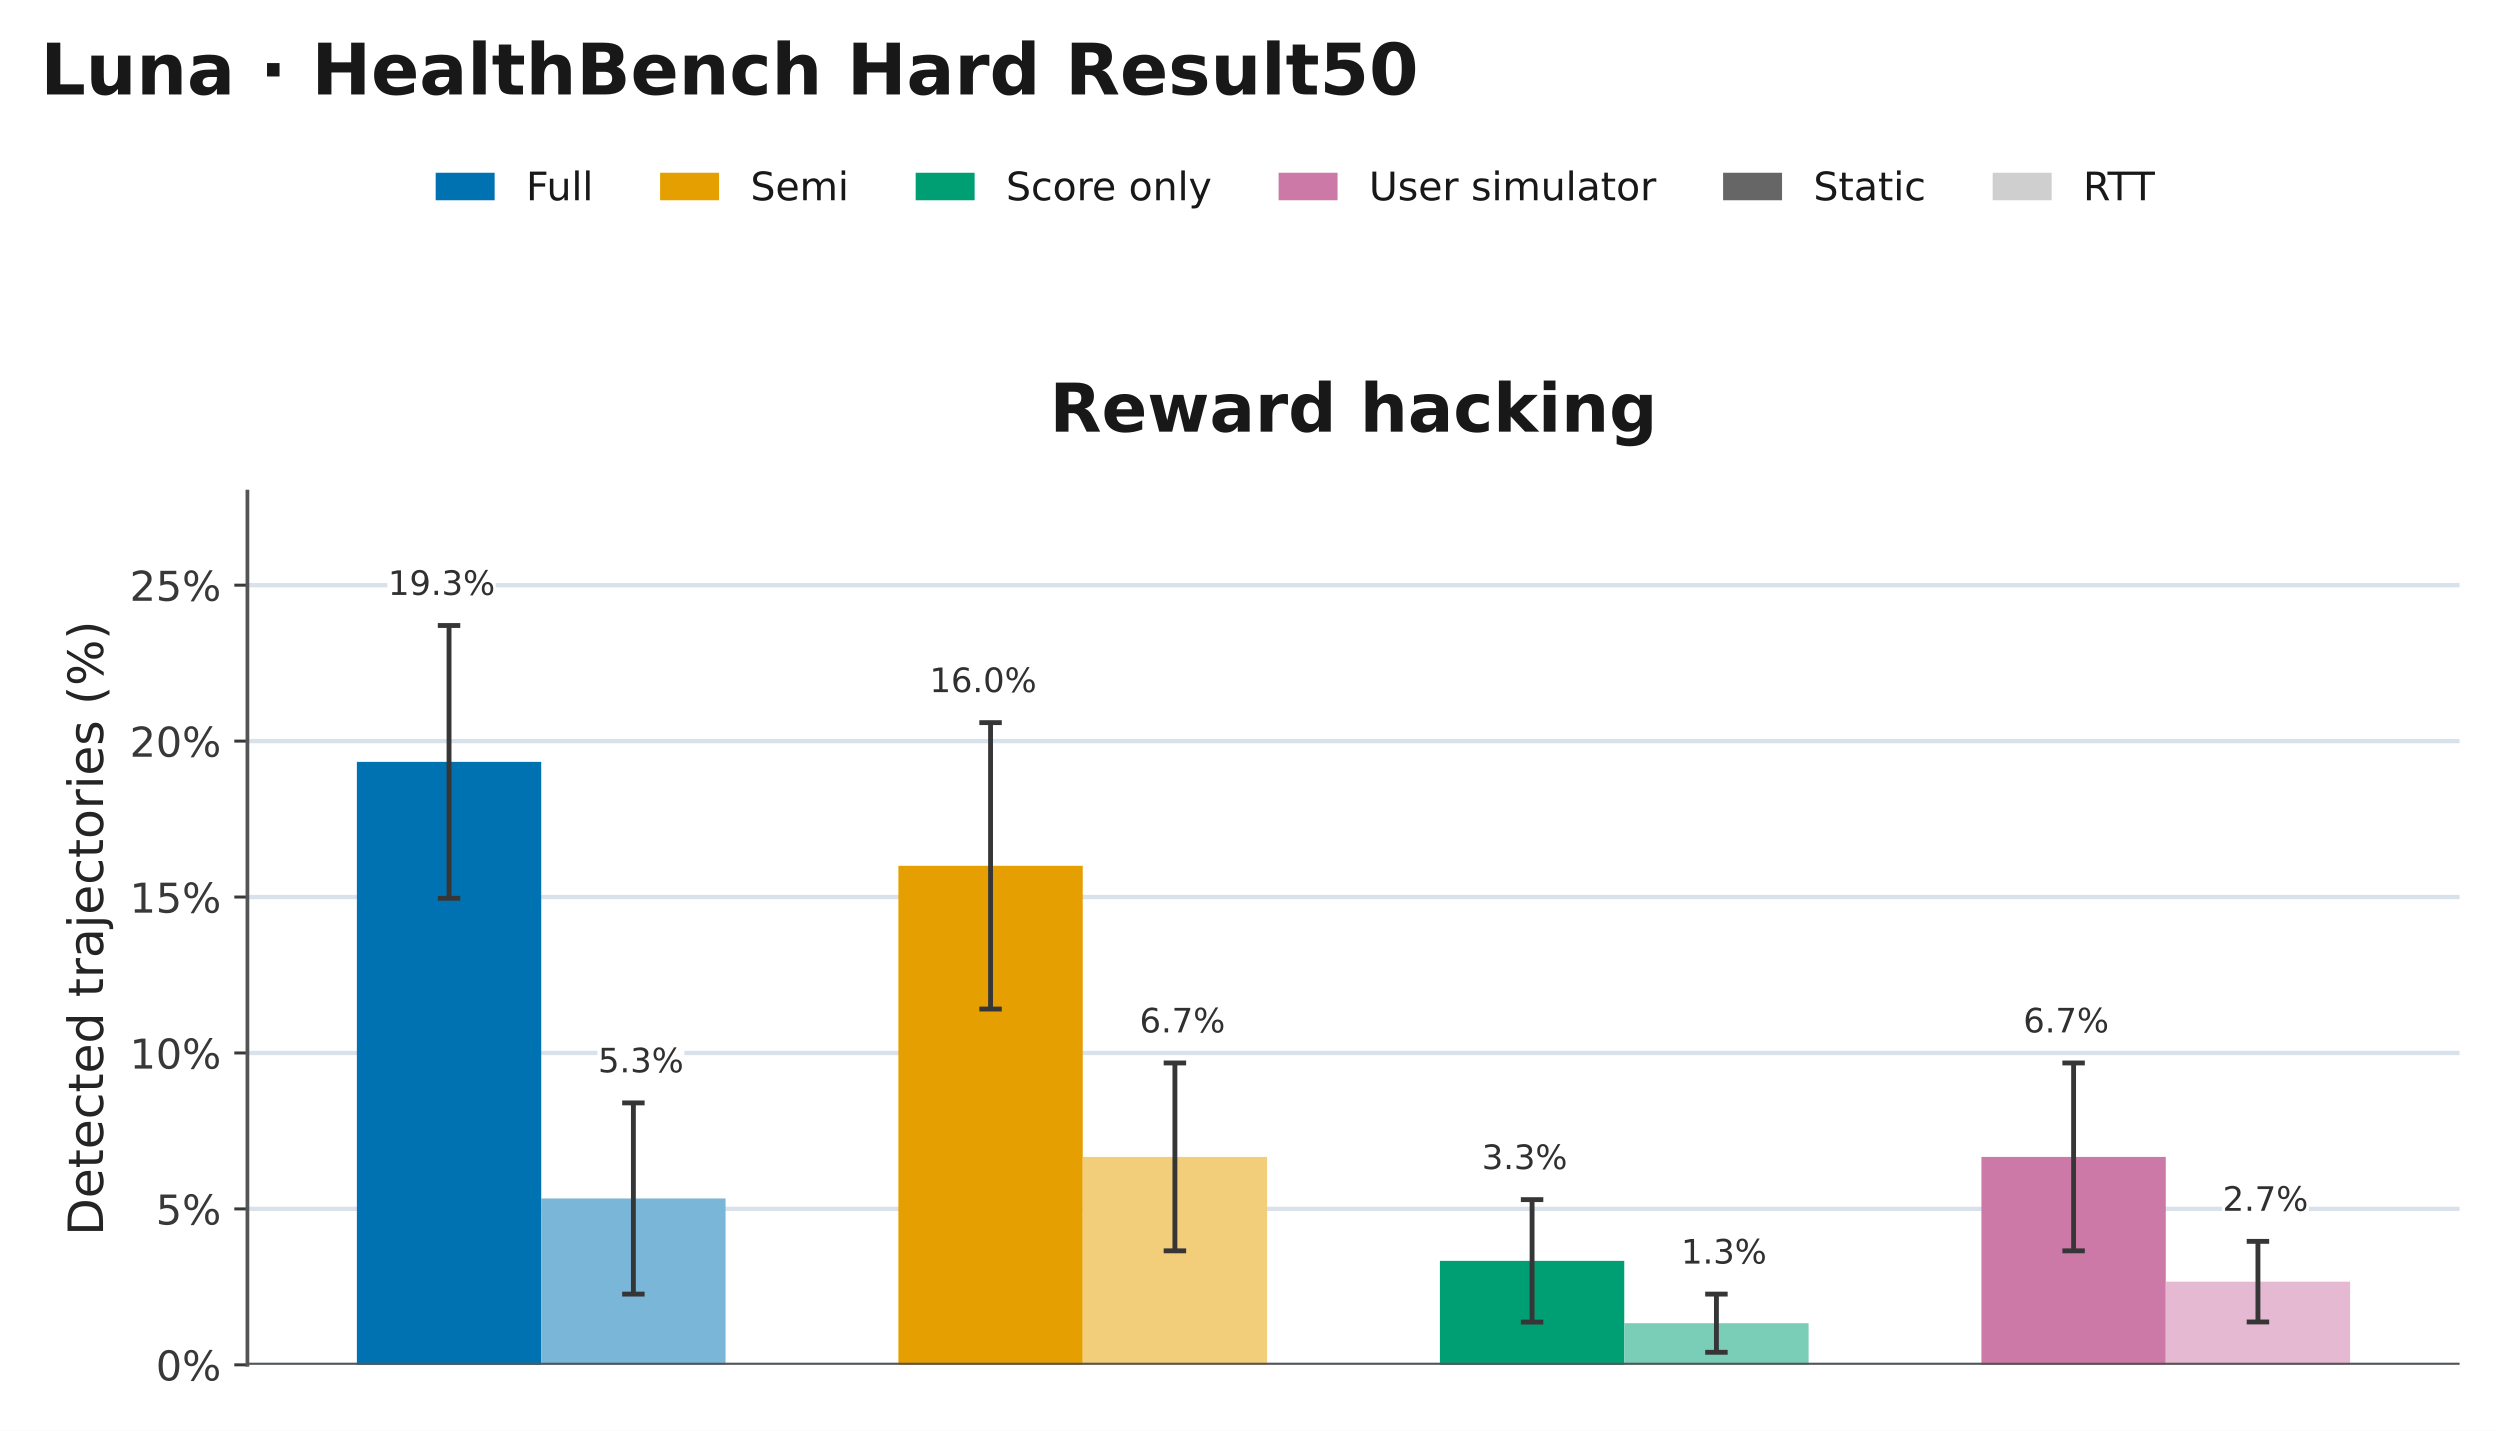
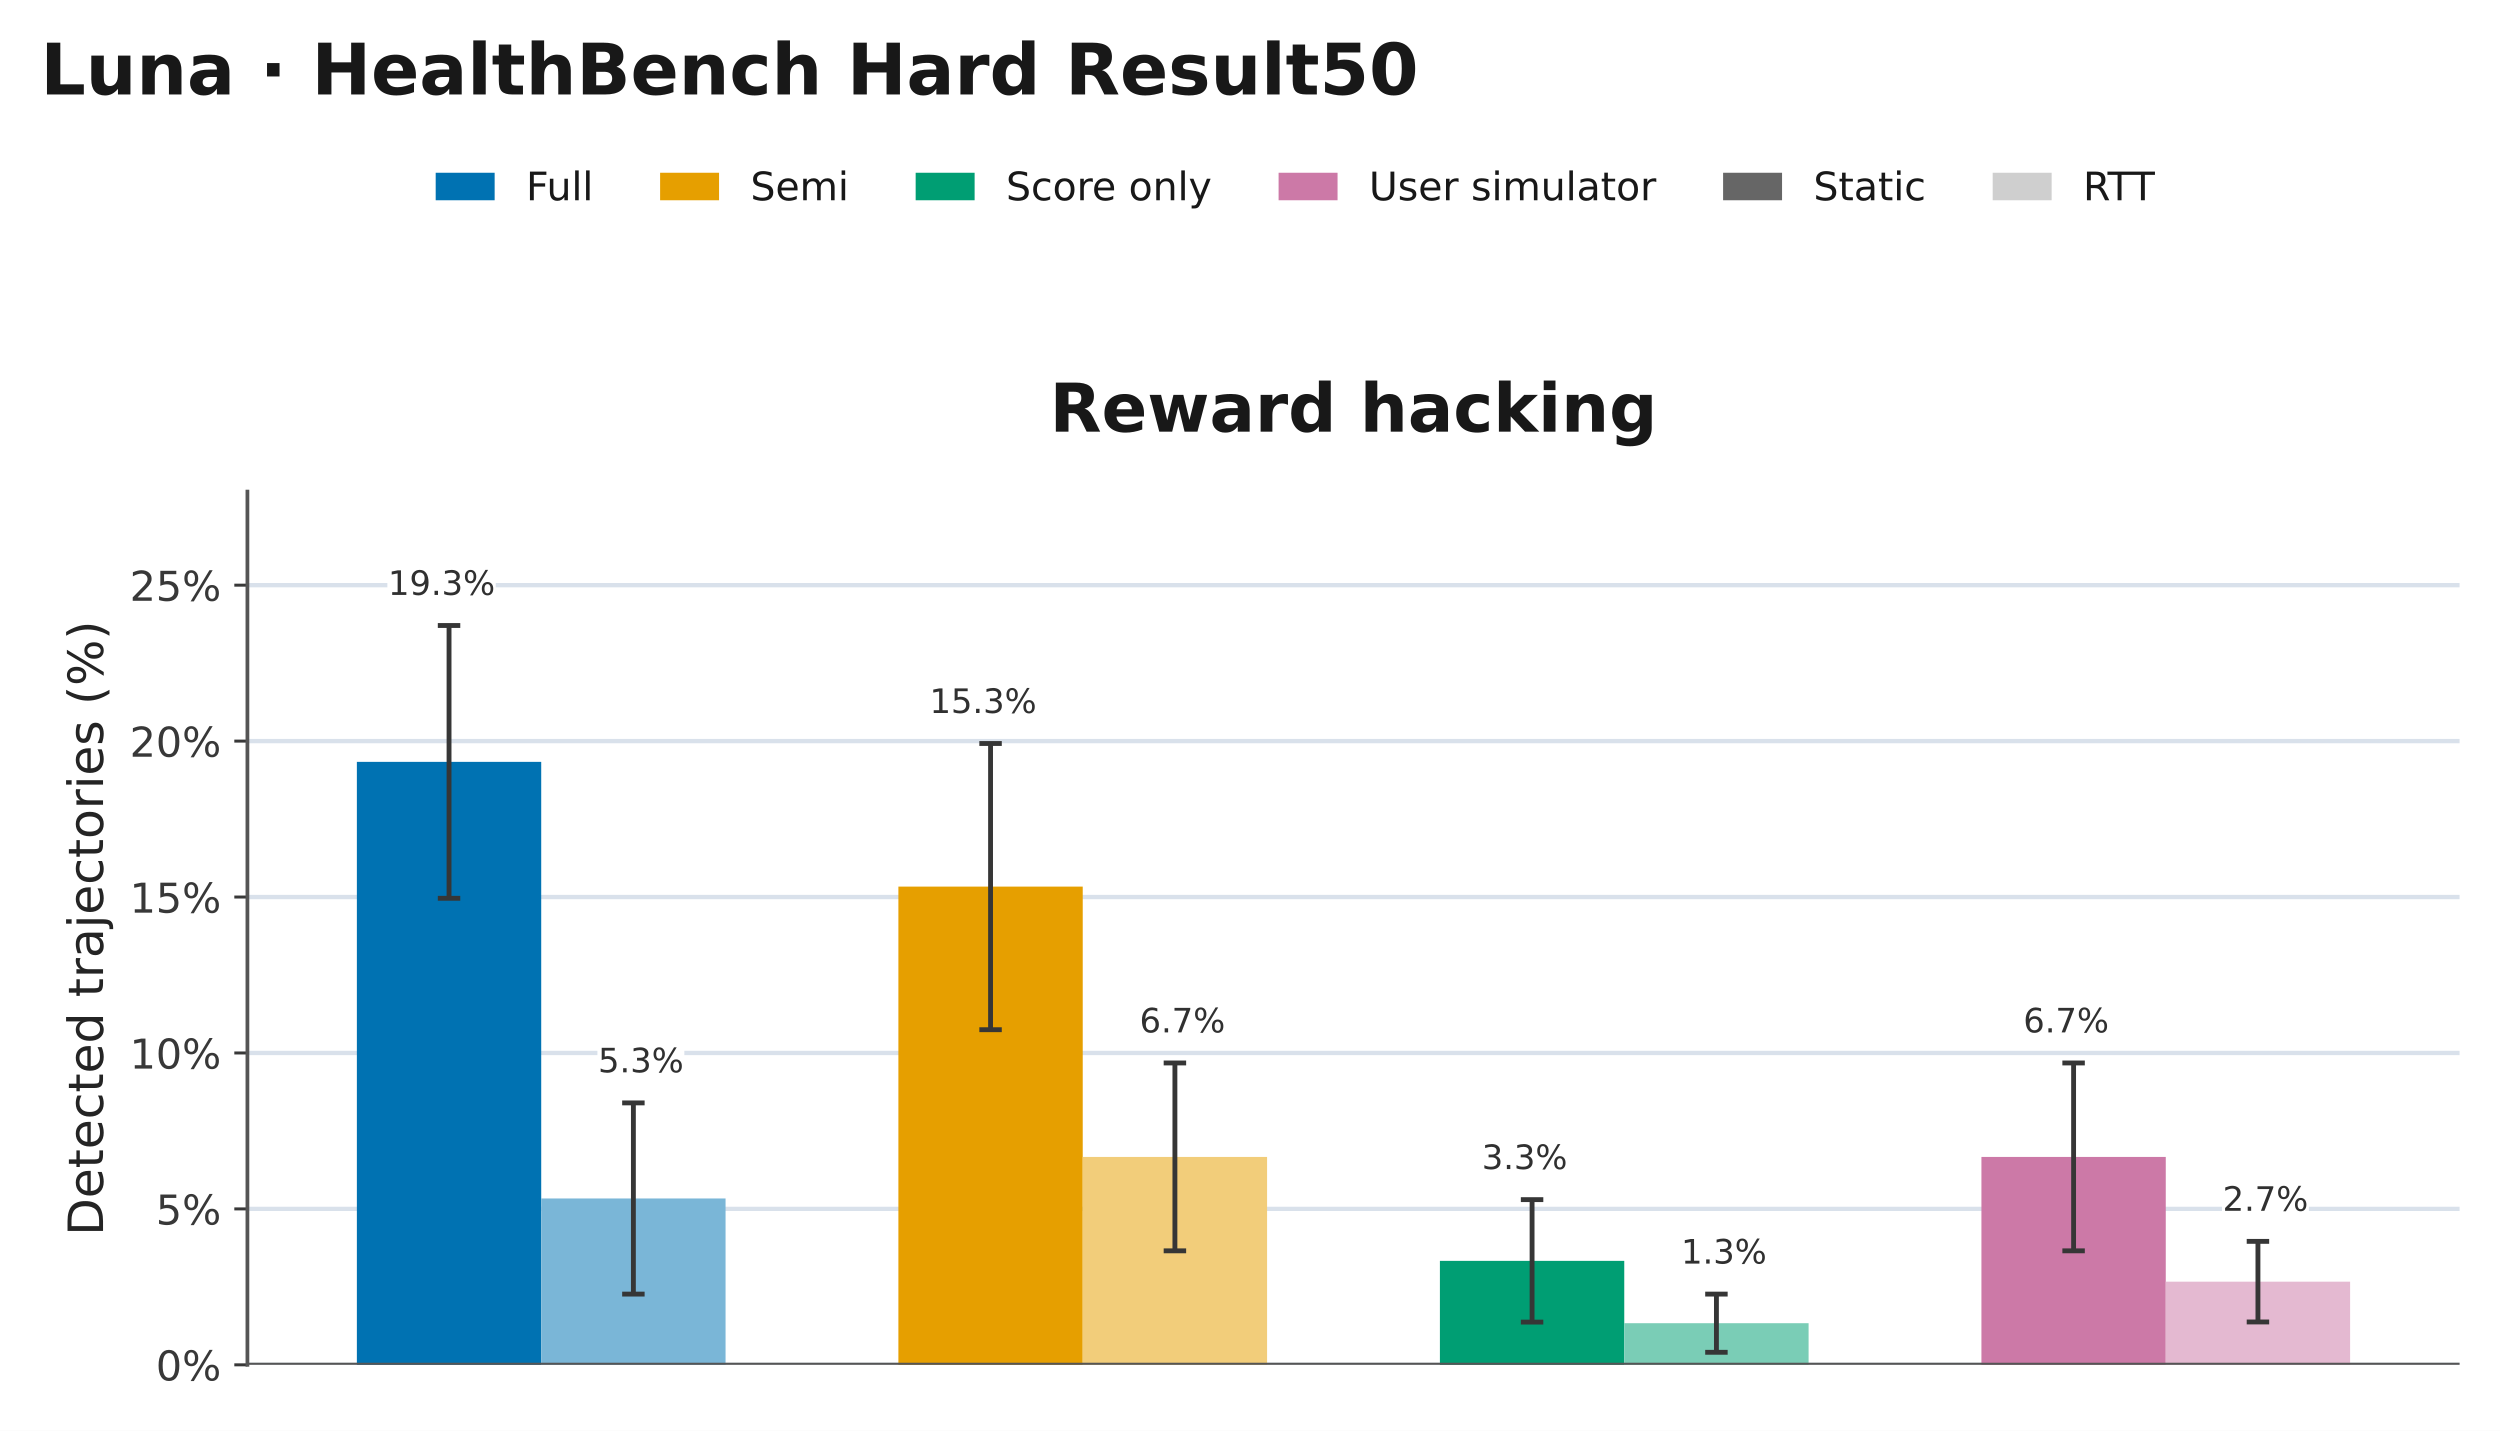
<svg xmlns="http://www.w3.org/2000/svg" xmlns:xlink="http://www.w3.org/1999/xlink" width="667.872pt" height="382.229pt" viewBox="0 0 667.872 382.229" version="1.1">
  <defs>
    <style type="text/css">*{stroke-linejoin: round; stroke-linecap: butt}</style>
  </defs>
  <g id="figure_1">
    <g id="patch_1">
      <path d="M 0 382.229  L 667.872 382.229  L 667.872 0  L 0 0  z " style="fill: #ffffff" />
    </g>
    <g id="axes_1">
      <g id="patch_2">
        <path d="M 66.096 364.608  L 657.072 364.608  L 657.072 131.328  L 66.096 131.328  z " style="fill: #ffffff" />
      </g>
      <g id="matplotlib.axis_1" />
      <g id="matplotlib.axis_2">
        <g id="ytick_1">
          <g id="line2d_1">
-             <path d="M 66.096 364.608  L 657.072 364.608  " clip-path="url(#p7ce8883465)" style="fill: none; stroke: #d9e1eb; stroke-width: 1.15; stroke-linecap: square" />
+             <path d="M 66.096 364.608  L 657.072 364.608  " clip-path="url(#pc981e7a0ac)" style="fill: none; stroke: #d9e1eb; stroke-width: 1.15; stroke-linecap: square" />
          </g>
          <g id="line2d_2">
            <defs>
-               <path id="m91b96d7f7d" d="M 0 0  L -3.5 0  " style="stroke: #383838; stroke-width: 0.8" />
+               <path id="m6fcaab7a84" d="M 0 0  L -3.5 0  " style="stroke: #383838; stroke-width: 0.8" />
            </defs>
            <g>
-               <use xlink:href="#m91b96d7f7d" x="66.096" y="364.608" style="fill: #383838; stroke: #383838; stroke-width: 0.8" />
+               <use xlink:href="#m6fcaab7a84" x="66.096" y="364.608" style="fill: #383838; stroke: #383838; stroke-width: 0.8" />
            </g>
          </g>
          <g id="text_1">
            <text style="font-size: 11px; font-family: 'DejaVu Sans'; text-anchor: end; fill: #383838" x="59.096" y="368.787" transform="rotate(-0 59.096 368.7867)">0%</text>
          </g>
        </g>
        <g id="ytick_2">
          <g id="line2d_3">
-             <path d="M 66.096 322.951  L 657.072 322.951  " clip-path="url(#p7ce8883465)" style="fill: none; stroke: #d9e1eb; stroke-width: 1.15; stroke-linecap: square" />
+             <path d="M 66.096 322.951  L 657.072 322.951  " clip-path="url(#pc981e7a0ac)" style="fill: none; stroke: #d9e1eb; stroke-width: 1.15; stroke-linecap: square" />
          </g>
          <g id="line2d_4">
            <g>
-               <use xlink:href="#m91b96d7f7d" x="66.096" y="322.951" style="fill: #383838; stroke: #383838; stroke-width: 0.8" />
+               <use xlink:href="#m6fcaab7a84" x="66.096" y="322.951" style="fill: #383838; stroke: #383838; stroke-width: 0.8" />
            </g>
          </g>
          <g id="text_2">
            <text style="font-size: 11px; font-family: 'DejaVu Sans'; text-anchor: end; fill: #383838" x="59.096" y="327.13" transform="rotate(-0 59.096 327.1296)">5%</text>
          </g>
        </g>
        <g id="ytick_3">
          <g id="line2d_5">
-             <path d="M 66.096 281.294  L 657.072 281.294  " clip-path="url(#p7ce8883465)" style="fill: none; stroke: #d9e1eb; stroke-width: 1.15; stroke-linecap: square" />
+             <path d="M 66.096 281.294  L 657.072 281.294  " clip-path="url(#pc981e7a0ac)" style="fill: none; stroke: #d9e1eb; stroke-width: 1.15; stroke-linecap: square" />
          </g>
          <g id="line2d_6">
            <g>
-               <use xlink:href="#m91b96d7f7d" x="66.096" y="281.294" style="fill: #383838; stroke: #383838; stroke-width: 0.8" />
+               <use xlink:href="#m6fcaab7a84" x="66.096" y="281.294" style="fill: #383838; stroke: #383838; stroke-width: 0.8" />
            </g>
          </g>
          <g id="text_3">
            <text style="font-size: 11px; font-family: 'DejaVu Sans'; text-anchor: end; fill: #383838" x="59.096" y="285.472" transform="rotate(-0 59.096 285.4724)">10%</text>
          </g>
        </g>
        <g id="ytick_4">
          <g id="line2d_7">
-             <path d="M 66.096 239.637  L 657.072 239.637  " clip-path="url(#p7ce8883465)" style="fill: none; stroke: #d9e1eb; stroke-width: 1.15; stroke-linecap: square" />
+             <path d="M 66.096 239.637  L 657.072 239.637  " clip-path="url(#pc981e7a0ac)" style="fill: none; stroke: #d9e1eb; stroke-width: 1.15; stroke-linecap: square" />
          </g>
          <g id="line2d_8">
            <g>
-               <use xlink:href="#m91b96d7f7d" x="66.096" y="239.637" style="fill: #383838; stroke: #383838; stroke-width: 0.8" />
+               <use xlink:href="#m6fcaab7a84" x="66.096" y="239.637" style="fill: #383838; stroke: #383838; stroke-width: 0.8" />
            </g>
          </g>
          <g id="text_4">
            <text style="font-size: 11px; font-family: 'DejaVu Sans'; text-anchor: end; fill: #383838" x="59.096" y="243.815" transform="rotate(-0 59.096 243.8153)">15%</text>
          </g>
        </g>
        <g id="ytick_5">
          <g id="line2d_9">
-             <path d="M 66.096 197.979  L 657.072 197.979  " clip-path="url(#p7ce8883465)" style="fill: none; stroke: #d9e1eb; stroke-width: 1.15; stroke-linecap: square" />
+             <path d="M 66.096 197.979  L 657.072 197.979  " clip-path="url(#pc981e7a0ac)" style="fill: none; stroke: #d9e1eb; stroke-width: 1.15; stroke-linecap: square" />
          </g>
          <g id="line2d_10">
            <g>
-               <use xlink:href="#m91b96d7f7d" x="66.096" y="197.979" style="fill: #383838; stroke: #383838; stroke-width: 0.8" />
+               <use xlink:href="#m6fcaab7a84" x="66.096" y="197.979" style="fill: #383838; stroke: #383838; stroke-width: 0.8" />
            </g>
          </g>
          <g id="text_5">
            <text style="font-size: 11px; font-family: 'DejaVu Sans'; text-anchor: end; fill: #383838" x="59.096" y="202.158" transform="rotate(-0 59.096 202.1581)">20%</text>
          </g>
        </g>
        <g id="ytick_6">
          <g id="line2d_11">
-             <path d="M 66.096 156.322  L 657.072 156.322  " clip-path="url(#p7ce8883465)" style="fill: none; stroke: #d9e1eb; stroke-width: 1.15; stroke-linecap: square" />
+             <path d="M 66.096 156.322  L 657.072 156.322  " clip-path="url(#pc981e7a0ac)" style="fill: none; stroke: #d9e1eb; stroke-width: 1.15; stroke-linecap: square" />
          </g>
          <g id="line2d_12">
            <g>
-               <use xlink:href="#m91b96d7f7d" x="66.096" y="156.322" style="fill: #383838; stroke: #383838; stroke-width: 0.8" />
+               <use xlink:href="#m6fcaab7a84" x="66.096" y="156.322" style="fill: #383838; stroke: #383838; stroke-width: 0.8" />
            </g>
          </g>
          <g id="text_6">
            <text style="font-size: 11px; font-family: 'DejaVu Sans'; text-anchor: end; fill: #383838" x="59.096" y="160.501" transform="rotate(-0 59.096 160.501)">25%</text>
          </g>
        </g>
        <g id="text_7">
          <text style="font-size: 13px; font-family: 'DejaVu Sans'; text-anchor: middle; fill: #242424" x="27.524" y="247.968" transform="rotate(-90 27.52373 247.968)">Detected trajectories (%)</text>
        </g>
      </g>
      <g id="patch_3">
-         <path d="M 95.337 364.608  L 144.585 364.608  L 144.585 203.534  L 95.337 203.534  z " clip-path="url(#p7ce8883465)" style="fill: #0072b2" />
+         <path d="M 95.337 364.608  L 144.585 364.608  L 144.585 203.534  L 95.337 203.534  z " clip-path="url(#pc981e7a0ac)" style="fill: #0072b2" />
      </g>
      <g id="patch_4">
-         <path d="M 144.585 364.608  L 193.833 364.608  L 193.833 320.174  L 144.585 320.174  z " clip-path="url(#p7ce8883465)" style="fill: #7ab6d7" />
+         <path d="M 144.585 364.608  L 193.833 364.608  L 193.833 320.174  L 144.585 320.174  z " clip-path="url(#pc981e7a0ac)" style="fill: #7ab6d7" />
      </g>
      <g id="patch_5">
-         <path d="M 240.003 364.608  L 289.251 364.608  L 289.251 231.305  L 240.003 231.305  z " clip-path="url(#p7ce8883465)" style="fill: #e69f00" />
+         <path d="M 240.003 364.608  L 289.251 364.608  L 289.251 236.859  L 240.003 236.859  z " clip-path="url(#pc981e7a0ac)" style="fill: #e69f00" />
      </g>
      <g id="patch_6">
-         <path d="M 289.251 364.608  L 338.499 364.608  L 338.499 309.065  L 289.251 309.065  z " clip-path="url(#p7ce8883465)" style="fill: #f2cd7a" />
+         <path d="M 289.251 364.608  L 338.499 364.608  L 338.499 309.065  L 289.251 309.065  z " clip-path="url(#pc981e7a0ac)" style="fill: #f2cd7a" />
      </g>
      <g id="patch_7">
-         <path d="M 384.669 364.608  L 433.917 364.608  L 433.917 336.837  L 384.669 336.837  z " clip-path="url(#p7ce8883465)" style="fill: #009e73" />
+         <path d="M 384.669 364.608  L 433.917 364.608  L 433.917 336.837  L 384.669 336.837  z " clip-path="url(#pc981e7a0ac)" style="fill: #009e73" />
      </g>
      <g id="patch_8">
-         <path d="M 433.917 364.608  L 483.165 364.608  L 483.165 353.499  L 433.917 353.499  z " clip-path="url(#p7ce8883465)" style="fill: #7acdb6" />
+         <path d="M 433.917 364.608  L 483.165 364.608  L 483.165 353.499  L 433.917 353.499  z " clip-path="url(#pc981e7a0ac)" style="fill: #7acdb6" />
      </g>
      <g id="patch_9">
-         <path d="M 529.335 364.608  L 578.583 364.608  L 578.583 309.065  L 529.335 309.065  z " clip-path="url(#p7ce8883465)" style="fill: #cc79a7" />
+         <path d="M 529.335 364.608  L 578.583 364.608  L 578.583 309.065  L 529.335 309.065  z " clip-path="url(#pc981e7a0ac)" style="fill: #cc79a7" />
      </g>
      <g id="patch_10">
-         <path d="M 578.583 364.608  L 627.831 364.608  L 627.831 342.391  L 578.583 342.391  z " clip-path="url(#p7ce8883465)" style="fill: #e4b9d1" />
+         <path d="M 578.583 364.608  L 627.831 364.608  L 627.831 342.391  L 578.583 342.391  z " clip-path="url(#pc981e7a0ac)" style="fill: #e4b9d1" />
      </g>
      <g id="patch_11">
        <path d="M 66.096 364.608  L 66.096 131.328  " style="fill: none; stroke: #555555; stroke-linejoin: miter; stroke-linecap: square" />
      </g>
      <g id="line2d_13">
-         <path d="M 66.096 364.608  L 657.072 364.608  " clip-path="url(#p7ce8883465)" style="fill: none; stroke: #555555; stroke-width: 1.1; stroke-linecap: square" />
+         <path d="M 66.096 364.608  L 657.072 364.608  " clip-path="url(#pc981e7a0ac)" style="fill: none; stroke: #555555; stroke-width: 1.1; stroke-linecap: square" />
      </g>
      <g id="text_8">
        <text style="font-weight: 700; font-size: 18px; font-family: 'DejaVu Sans'; text-anchor: middle; fill: #181818" x="361.584" y="115.328" transform="rotate(-0 361.584 115.328)">Reward hacking</text>
      </g>
      <g id="LineCollection_1">
-         <path d="M 119.961 239.973  L 119.961 167.095  " clip-path="url(#p7ce8883465)" style="fill: none; stroke: #363636; stroke-width: 1.3" />
+         <path d="M 119.961 239.973  L 119.961 167.095  " clip-path="url(#pc981e7a0ac)" style="fill: none; stroke: #363636; stroke-width: 1.3" />
      </g>
      <g id="line2d_14">
        <defs>
-           <path id="m35006eb3e1" d="M 3 0  L -3 -0  " style="stroke: #363636; stroke-width: 1.3" />
+           <path id="m328380d614" d="M 3 0  L -3 -0  " style="stroke: #363636; stroke-width: 1.3" />
        </defs>
-         <g clip-path="url(#p7ce8883465)">
-           <use xlink:href="#m35006eb3e1" x="119.961" y="239.973" style="fill: #1f77b4; stroke: #363636; stroke-width: 1.3" />
+         <g clip-path="url(#pc981e7a0ac)">
+           <use xlink:href="#m328380d614" x="119.961" y="239.973" style="fill: #1f77b4; stroke: #363636; stroke-width: 1.3" />
        </g>
      </g>
      <g id="line2d_15">
-         <g clip-path="url(#p7ce8883465)">
-           <use xlink:href="#m35006eb3e1" x="119.961" y="167.095" style="fill: #1f77b4; stroke: #363636; stroke-width: 1.3" />
+         <g clip-path="url(#pc981e7a0ac)">
+           <use xlink:href="#m328380d614" x="119.961" y="167.095" style="fill: #1f77b4; stroke: #363636; stroke-width: 1.3" />
        </g>
      </g>
      <g id="LineCollection_2">
-         <path d="M 169.209 345.713  L 169.209 294.634  " clip-path="url(#p7ce8883465)" style="fill: none; stroke: #363636; stroke-width: 1.3" />
+         <path d="M 169.209 345.713  L 169.209 294.634  " clip-path="url(#pc981e7a0ac)" style="fill: none; stroke: #363636; stroke-width: 1.3" />
      </g>
      <g id="line2d_16">
-         <g clip-path="url(#p7ce8883465)">
-           <use xlink:href="#m35006eb3e1" x="169.209" y="345.713" style="fill: #1f77b4; stroke: #363636; stroke-width: 1.3" />
+         <g clip-path="url(#pc981e7a0ac)">
+           <use xlink:href="#m328380d614" x="169.209" y="345.713" style="fill: #1f77b4; stroke: #363636; stroke-width: 1.3" />
        </g>
      </g>
      <g id="line2d_17">
-         <g clip-path="url(#p7ce8883465)">
-           <use xlink:href="#m35006eb3e1" x="169.209" y="294.634" style="fill: #1f77b4; stroke: #363636; stroke-width: 1.3" />
+         <g clip-path="url(#pc981e7a0ac)">
+           <use xlink:href="#m328380d614" x="169.209" y="294.634" style="fill: #1f77b4; stroke: #363636; stroke-width: 1.3" />
        </g>
      </g>
      <g id="LineCollection_3">
-         <path d="M 264.627 269.557  L 264.627 193.054  " clip-path="url(#p7ce8883465)" style="fill: none; stroke: #363636; stroke-width: 1.3" />
+         <path d="M 264.627 275.086  L 264.627 198.633  " clip-path="url(#pc981e7a0ac)" style="fill: none; stroke: #363636; stroke-width: 1.3" />
      </g>
      <g id="line2d_18">
-         <g clip-path="url(#p7ce8883465)">
-           <use xlink:href="#m35006eb3e1" x="264.627" y="269.557" style="fill: #1f77b4; stroke: #363636; stroke-width: 1.3" />
+         <g clip-path="url(#pc981e7a0ac)">
+           <use xlink:href="#m328380d614" x="264.627" y="275.086" style="fill: #1f77b4; stroke: #363636; stroke-width: 1.3" />
        </g>
      </g>
      <g id="line2d_19">
-         <g clip-path="url(#p7ce8883465)">
-           <use xlink:href="#m35006eb3e1" x="264.627" y="193.054" style="fill: #1f77b4; stroke: #363636; stroke-width: 1.3" />
+         <g clip-path="url(#pc981e7a0ac)">
+           <use xlink:href="#m328380d614" x="264.627" y="198.633" style="fill: #1f77b4; stroke: #363636; stroke-width: 1.3" />
        </g>
      </g>
      <g id="LineCollection_4">
-         <path d="M 313.875 334.157  L 313.875 283.973  " clip-path="url(#p7ce8883465)" style="fill: none; stroke: #363636; stroke-width: 1.3" />
+         <path d="M 313.875 334.157  L 313.875 283.973  " clip-path="url(#pc981e7a0ac)" style="fill: none; stroke: #363636; stroke-width: 1.3" />
      </g>
      <g id="line2d_20">
-         <g clip-path="url(#p7ce8883465)">
-           <use xlink:href="#m35006eb3e1" x="313.875" y="334.157" style="fill: #1f77b4; stroke: #363636; stroke-width: 1.3" />
+         <g clip-path="url(#pc981e7a0ac)">
+           <use xlink:href="#m328380d614" x="313.875" y="334.157" style="fill: #1f77b4; stroke: #363636; stroke-width: 1.3" />
        </g>
      </g>
      <g id="line2d_21">
-         <g clip-path="url(#p7ce8883465)">
-           <use xlink:href="#m35006eb3e1" x="313.875" y="283.973" style="fill: #1f77b4; stroke: #363636; stroke-width: 1.3" />
+         <g clip-path="url(#pc981e7a0ac)">
+           <use xlink:href="#m328380d614" x="313.875" y="283.973" style="fill: #1f77b4; stroke: #363636; stroke-width: 1.3" />
        </g>
      </g>
      <g id="LineCollection_5">
-         <path d="M 409.293 353.194  L 409.293 320.479  " clip-path="url(#p7ce8883465)" style="fill: none; stroke: #363636; stroke-width: 1.3" />
+         <path d="M 409.293 353.194  L 409.293 320.479  " clip-path="url(#pc981e7a0ac)" style="fill: none; stroke: #363636; stroke-width: 1.3" />
      </g>
      <g id="line2d_22">
-         <g clip-path="url(#p7ce8883465)">
-           <use xlink:href="#m35006eb3e1" x="409.293" y="353.194" style="fill: #1f77b4; stroke: #363636; stroke-width: 1.3" />
+         <g clip-path="url(#pc981e7a0ac)">
+           <use xlink:href="#m328380d614" x="409.293" y="353.194" style="fill: #1f77b4; stroke: #363636; stroke-width: 1.3" />
        </g>
      </g>
      <g id="line2d_23">
-         <g clip-path="url(#p7ce8883465)">
-           <use xlink:href="#m35006eb3e1" x="409.293" y="320.479" style="fill: #1f77b4; stroke: #363636; stroke-width: 1.3" />
+         <g clip-path="url(#pc981e7a0ac)">
+           <use xlink:href="#m328380d614" x="409.293" y="320.479" style="fill: #1f77b4; stroke: #363636; stroke-width: 1.3" />
        </g>
      </g>
      <g id="LineCollection_6">
-         <path d="M 458.541 361.274  L 458.541 345.725  " clip-path="url(#p7ce8883465)" style="fill: none; stroke: #363636; stroke-width: 1.3" />
+         <path d="M 458.541 361.274  L 458.541 345.725  " clip-path="url(#pc981e7a0ac)" style="fill: none; stroke: #363636; stroke-width: 1.3" />
      </g>
      <g id="line2d_24">
-         <g clip-path="url(#p7ce8883465)">
-           <use xlink:href="#m35006eb3e1" x="458.541" y="361.274" style="fill: #1f77b4; stroke: #363636; stroke-width: 1.3" />
+         <g clip-path="url(#pc981e7a0ac)">
+           <use xlink:href="#m328380d614" x="458.541" y="361.274" style="fill: #1f77b4; stroke: #363636; stroke-width: 1.3" />
        </g>
      </g>
      <g id="line2d_25">
-         <g clip-path="url(#p7ce8883465)">
-           <use xlink:href="#m35006eb3e1" x="458.541" y="345.725" style="fill: #1f77b4; stroke: #363636; stroke-width: 1.3" />
+         <g clip-path="url(#pc981e7a0ac)">
+           <use xlink:href="#m328380d614" x="458.541" y="345.725" style="fill: #1f77b4; stroke: #363636; stroke-width: 1.3" />
        </g>
      </g>
      <g id="LineCollection_7">
-         <path d="M 553.959 334.157  L 553.959 283.973  " clip-path="url(#p7ce8883465)" style="fill: none; stroke: #363636; stroke-width: 1.3" />
+         <path d="M 553.959 334.157  L 553.959 283.973  " clip-path="url(#pc981e7a0ac)" style="fill: none; stroke: #363636; stroke-width: 1.3" />
      </g>
      <g id="line2d_26">
-         <g clip-path="url(#p7ce8883465)">
-           <use xlink:href="#m35006eb3e1" x="553.959" y="334.157" style="fill: #1f77b4; stroke: #363636; stroke-width: 1.3" />
+         <g clip-path="url(#pc981e7a0ac)">
+           <use xlink:href="#m328380d614" x="553.959" y="334.157" style="fill: #1f77b4; stroke: #363636; stroke-width: 1.3" />
        </g>
      </g>
      <g id="line2d_27">
-         <g clip-path="url(#p7ce8883465)">
-           <use xlink:href="#m35006eb3e1" x="553.959" y="283.973" style="fill: #1f77b4; stroke: #363636; stroke-width: 1.3" />
+         <g clip-path="url(#pc981e7a0ac)">
+           <use xlink:href="#m328380d614" x="553.959" y="283.973" style="fill: #1f77b4; stroke: #363636; stroke-width: 1.3" />
        </g>
      </g>
      <g id="LineCollection_8">
-         <path d="M 603.207 353.154  L 603.207 331.628  " clip-path="url(#p7ce8883465)" style="fill: none; stroke: #363636; stroke-width: 1.3" />
+         <path d="M 603.207 353.154  L 603.207 331.628  " clip-path="url(#pc981e7a0ac)" style="fill: none; stroke: #363636; stroke-width: 1.3" />
      </g>
      <g id="line2d_28">
-         <g clip-path="url(#p7ce8883465)">
-           <use xlink:href="#m35006eb3e1" x="603.207" y="353.154" style="fill: #1f77b4; stroke: #363636; stroke-width: 1.3" />
+         <g clip-path="url(#pc981e7a0ac)">
+           <use xlink:href="#m328380d614" x="603.207" y="353.154" style="fill: #1f77b4; stroke: #363636; stroke-width: 1.3" />
        </g>
      </g>
      <g id="line2d_29">
-         <g clip-path="url(#p7ce8883465)">
-           <use xlink:href="#m35006eb3e1" x="603.207" y="331.628" style="fill: #1f77b4; stroke: #363636; stroke-width: 1.3" />
+         <g clip-path="url(#pc981e7a0ac)">
+           <use xlink:href="#m328380d614" x="603.207" y="331.628" style="fill: #1f77b4; stroke: #363636; stroke-width: 1.3" />
        </g>
      </g>
      <g id="text_9">
        <g id="patch_12">
          <path d="M 103.486 161.275  L 132.436 161.275  L 132.436 151.915  L 103.486 151.915  z " style="fill: #ffffff" />
        </g>
        <text style="font-size: 9px; font-family: 'DejaVu Sans'; text-anchor: middle; fill: #303030" x="117.961" y="158.932" transform="rotate(-0 117.961 158.9324)">19.3%</text>
      </g>
      <g id="text_10">
        <g id="patch_13">
          <path d="M 159.597 288.814  L 182.821 288.814  L 182.821 279.454  L 159.597 279.454  z " style="fill: #ffffff" />
        </g>
        <text style="font-size: 9px; font-family: 'DejaVu Sans'; text-anchor: middle; fill: #303030" x="171.209" y="286.472" transform="rotate(-0 171.209 286.4722)">5.3%</text>
      </g>
      <g id="text_11">
        <g id="patch_14">
-           <path d="M 248.152 187.234  L 277.102 187.234  L 277.102 177.874  L 248.152 177.874  z " style="fill: #ffffff" />
-         </g>
-         <text style="font-size: 9px; font-family: 'DejaVu Sans'; text-anchor: middle; fill: #303030" x="262.627" y="184.892" transform="rotate(-0 262.627 184.8916)">16.0%</text>
+           <path d="M 248.152 192.813  L 277.102 192.813  L 277.102 183.453  L 248.152 183.453  z " style="fill: #ffffff" />
+         </g>
+         <text style="font-size: 9px; font-family: 'DejaVu Sans'; text-anchor: middle; fill: #303030" x="262.627" y="190.471" transform="rotate(-0 262.627 190.4705)">15.3%</text>
      </g>
      <g id="text_12">
        <g id="patch_15">
          <path d="M 304.263 278.153  L 327.487 278.153  L 327.487 268.793  L 304.263 268.793  z " style="fill: #ffffff" />
        </g>
        <text style="font-size: 9px; font-family: 'DejaVu Sans'; text-anchor: middle; fill: #303030" x="315.875" y="275.811" transform="rotate(-0 315.875 275.8113)">6.7%</text>
      </g>
      <g id="text_13">
        <g id="patch_16">
          <path d="M 395.681 314.659  L 418.905 314.659  L 418.905 305.299  L 395.681 305.299  z " style="fill: #ffffff" />
        </g>
        <text style="font-size: 9px; font-family: 'DejaVu Sans'; text-anchor: middle; fill: #303030" x="407.293" y="312.317" transform="rotate(-0 407.293 312.3167)">3.3%</text>
      </g>
      <g id="text_14">
        <g id="patch_17">
          <path d="M 448.929 339.905  L 472.153 339.905  L 472.153 330.545  L 448.929 330.545  z " style="fill: #ffffff" />
        </g>
        <text style="font-size: 9px; font-family: 'DejaVu Sans'; text-anchor: middle; fill: #303030" x="460.541" y="337.563" transform="rotate(-0 460.541 337.5629)">1.3%</text>
      </g>
      <g id="text_15">
        <g id="patch_18">
          <path d="M 540.347 278.153  L 563.571 278.153  L 563.571 268.793  L 540.347 268.793  z " style="fill: #ffffff" />
        </g>
        <text style="font-size: 9px; font-family: 'DejaVu Sans'; text-anchor: middle; fill: #303030" x="551.959" y="275.811" transform="rotate(-0 551.959 275.8113)">6.7%</text>
      </g>
      <g id="text_16">
        <g id="patch_19">
          <path d="M 593.595 325.808  L 616.819 325.808  L 616.819 316.448  L 593.595 316.448  z " style="fill: #ffffff" />
        </g>
        <text style="font-size: 9px; font-family: 'DejaVu Sans'; text-anchor: middle; fill: #303030" x="605.207" y="323.466" transform="rotate(-0 605.207 323.4656)">2.7%</text>
      </g>
    </g>
    <g id="text_17">
      <text style="font-weight: 700; font-size: 19px; font-family: 'DejaVu Sans'; text-anchor: start; fill: #181818" x="10.8" y="25.237" transform="rotate(-0 10.8 25.23703)">Luna · HealthBench Hard Result50</text>
    </g>
    <g id="legend_1">
      <g id="patch_20">
        <path d="M 116.394 53.5  L 132.144 53.5  L 132.144 46.15  L 116.394 46.15  z " style="fill: #0072b2" />
      </g>
      <g id="text_18">
        <text style="font-size: 10.5px; font-family: 'DejaVu Sans'; text-anchor: start; fill: #181818" x="140.544" y="53.5" transform="rotate(-0 140.5437 53.50036)">Full</text>
      </g>
      <g id="patch_21">
        <path d="M 176.347 53.5  L 192.097 53.5  L 192.097 46.15  L 176.347 46.15  z " style="fill: #e69f00" />
      </g>
      <g id="text_19">
        <text style="font-size: 10.5px; font-family: 'DejaVu Sans'; text-anchor: start; fill: #181818" x="200.497" y="53.5" transform="rotate(-0 200.4971 53.50036)">Semi</text>
      </g>
      <g id="patch_22">
        <path d="M 244.618 53.5  L 260.368 53.5  L 260.368 46.15  L 244.618 46.15  z " style="fill: #009e73" />
      </g>
      <g id="text_20">
        <text style="font-size: 10.5px; font-family: 'DejaVu Sans'; text-anchor: start; fill: #181818" x="268.768" y="53.5" transform="rotate(-0 268.7684 53.50036)">Score only</text>
      </g>
      <g id="patch_23">
        <path d="M 341.576 53.5  L 357.326 53.5  L 357.326 46.15  L 341.576 46.15  z " style="fill: #cc79a7" />
      </g>
      <g id="text_21">
        <text style="font-size: 10.5px; font-family: 'DejaVu Sans'; text-anchor: start; fill: #181818" x="365.726" y="53.5" transform="rotate(-0 365.7261 53.50036)">User simulator</text>
      </g>
      <g id="patch_24">
        <path d="M 460.323 53.5  L 476.073 53.5  L 476.073 46.15  L 460.323 46.15  z " style="fill: #666666" />
      </g>
      <g id="text_22">
        <text style="font-size: 10.5px; font-family: 'DejaVu Sans'; text-anchor: start; fill: #181818" x="484.473" y="53.5" transform="rotate(-0 484.4729 53.50036)">Static</text>
      </g>
      <g id="patch_25">
        <path d="M 532.346 53.5  L 548.096 53.5  L 548.096 46.15  L 532.346 46.15  z " style="fill: #cfcfcf" />
      </g>
      <g id="text_23">
        <text style="font-size: 10.5px; font-family: 'DejaVu Sans'; text-anchor: start; fill: #181818" x="556.496" y="53.5" transform="rotate(-0 556.4963 53.50036)">RTT</text>
      </g>
    </g>
  </g>
  <defs>
-     <clipPath id="p7ce8883465">
+     <clipPath id="pc981e7a0ac">
      <rect x="66.096" y="131.328" width="590.976" height="233.28" />
    </clipPath>
  </defs>
</svg>
